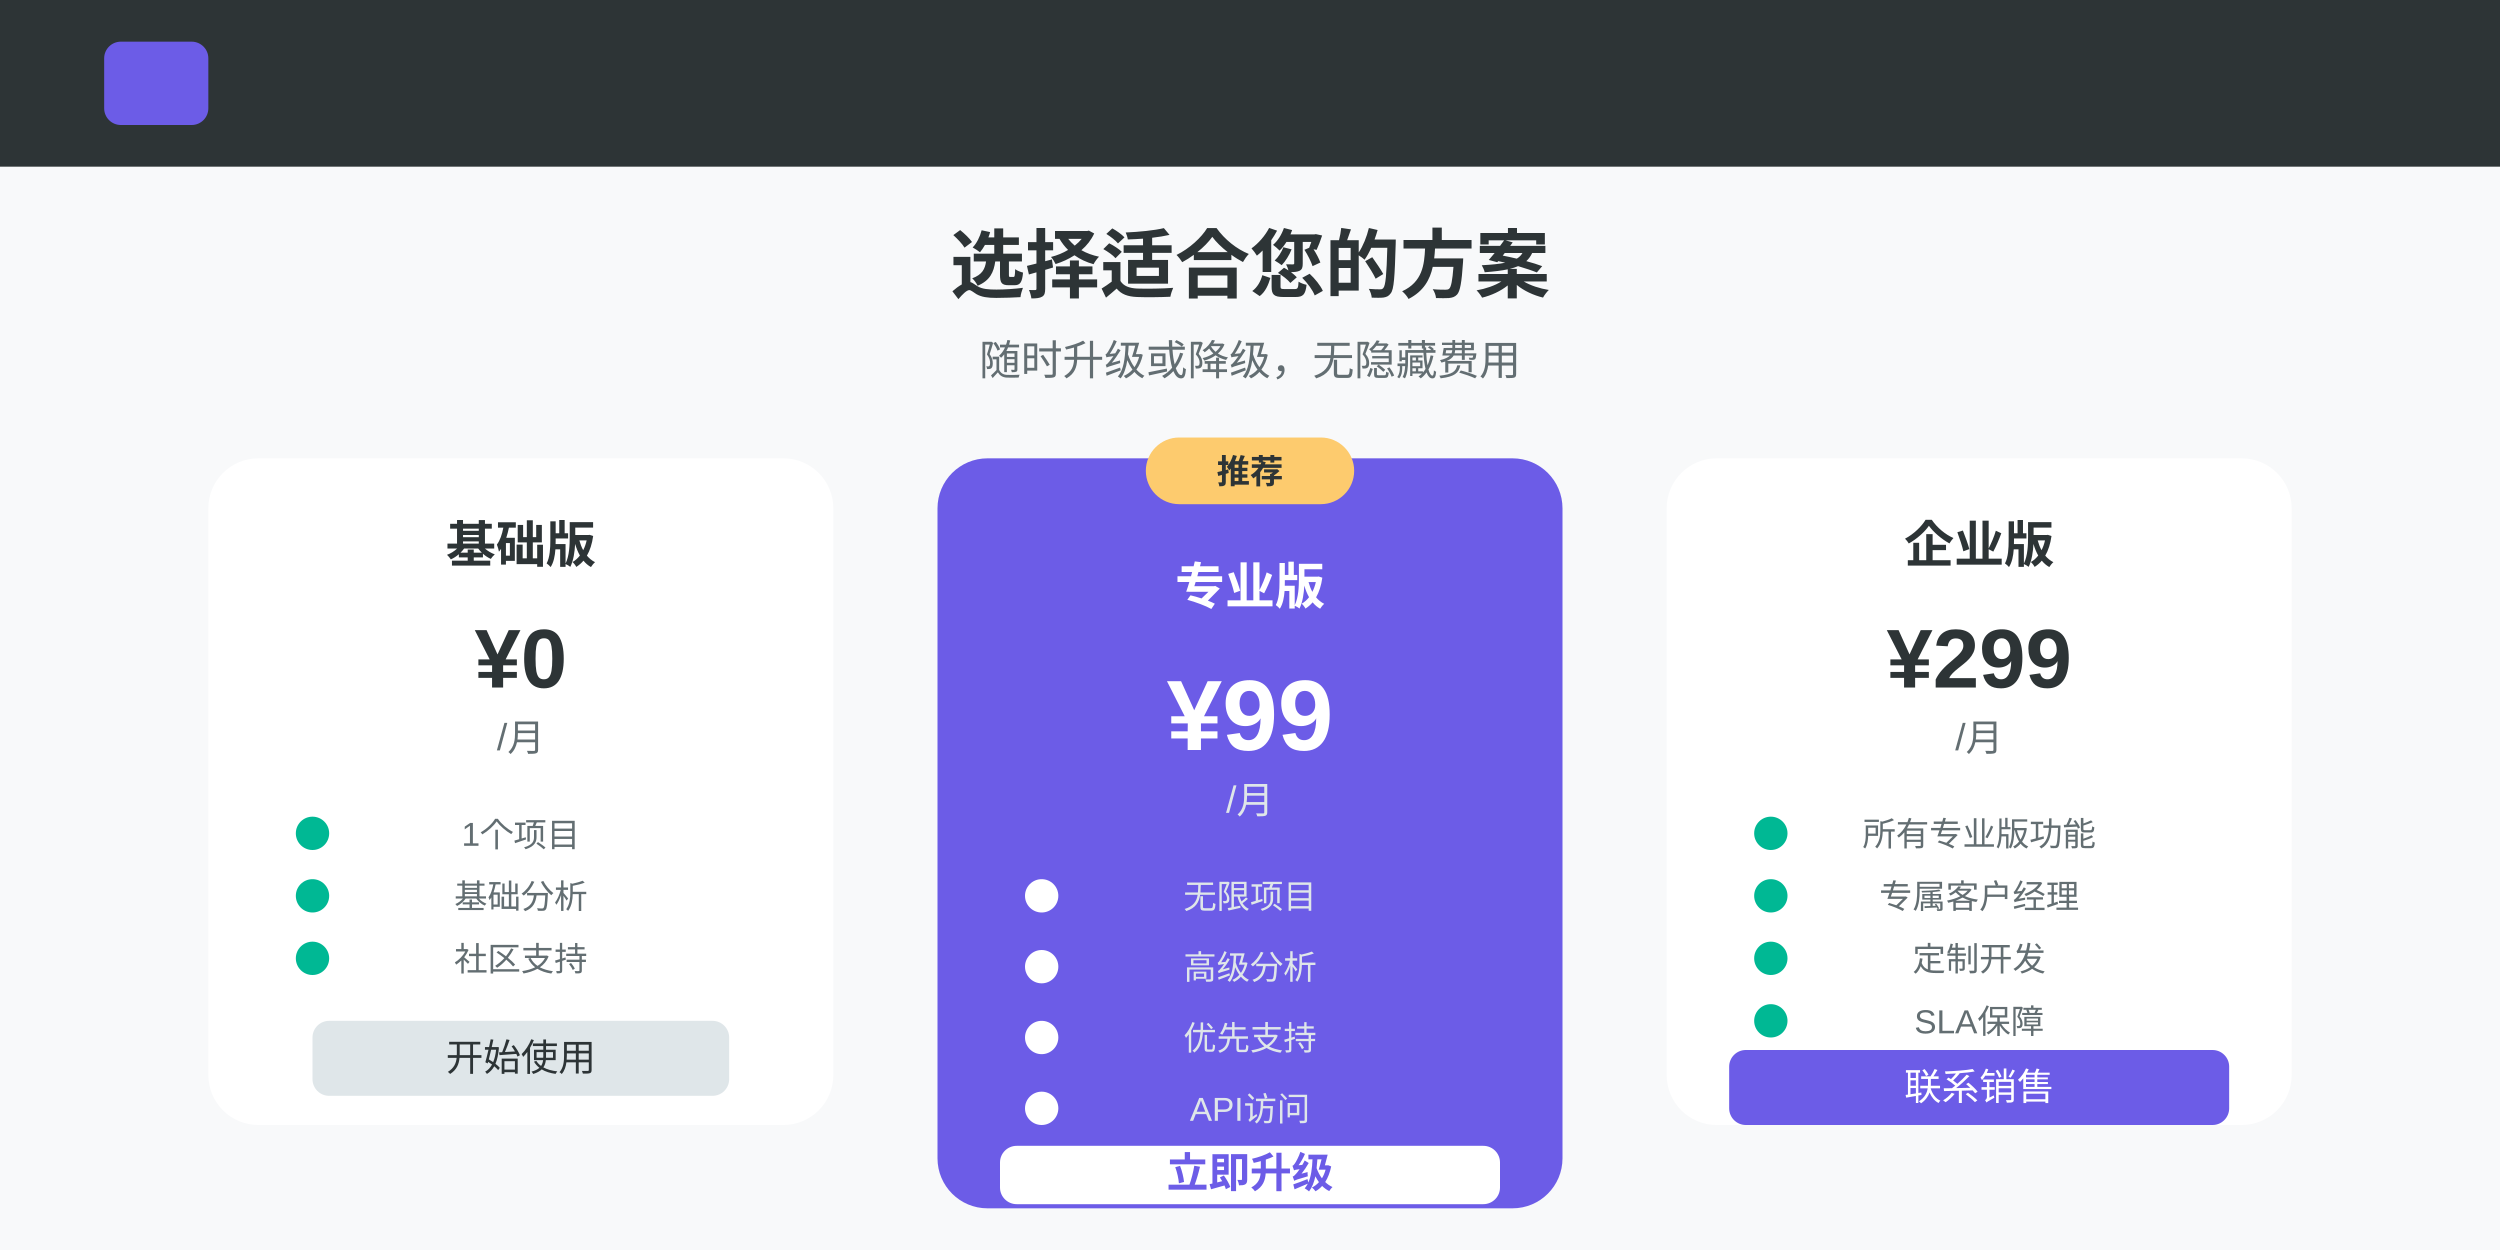
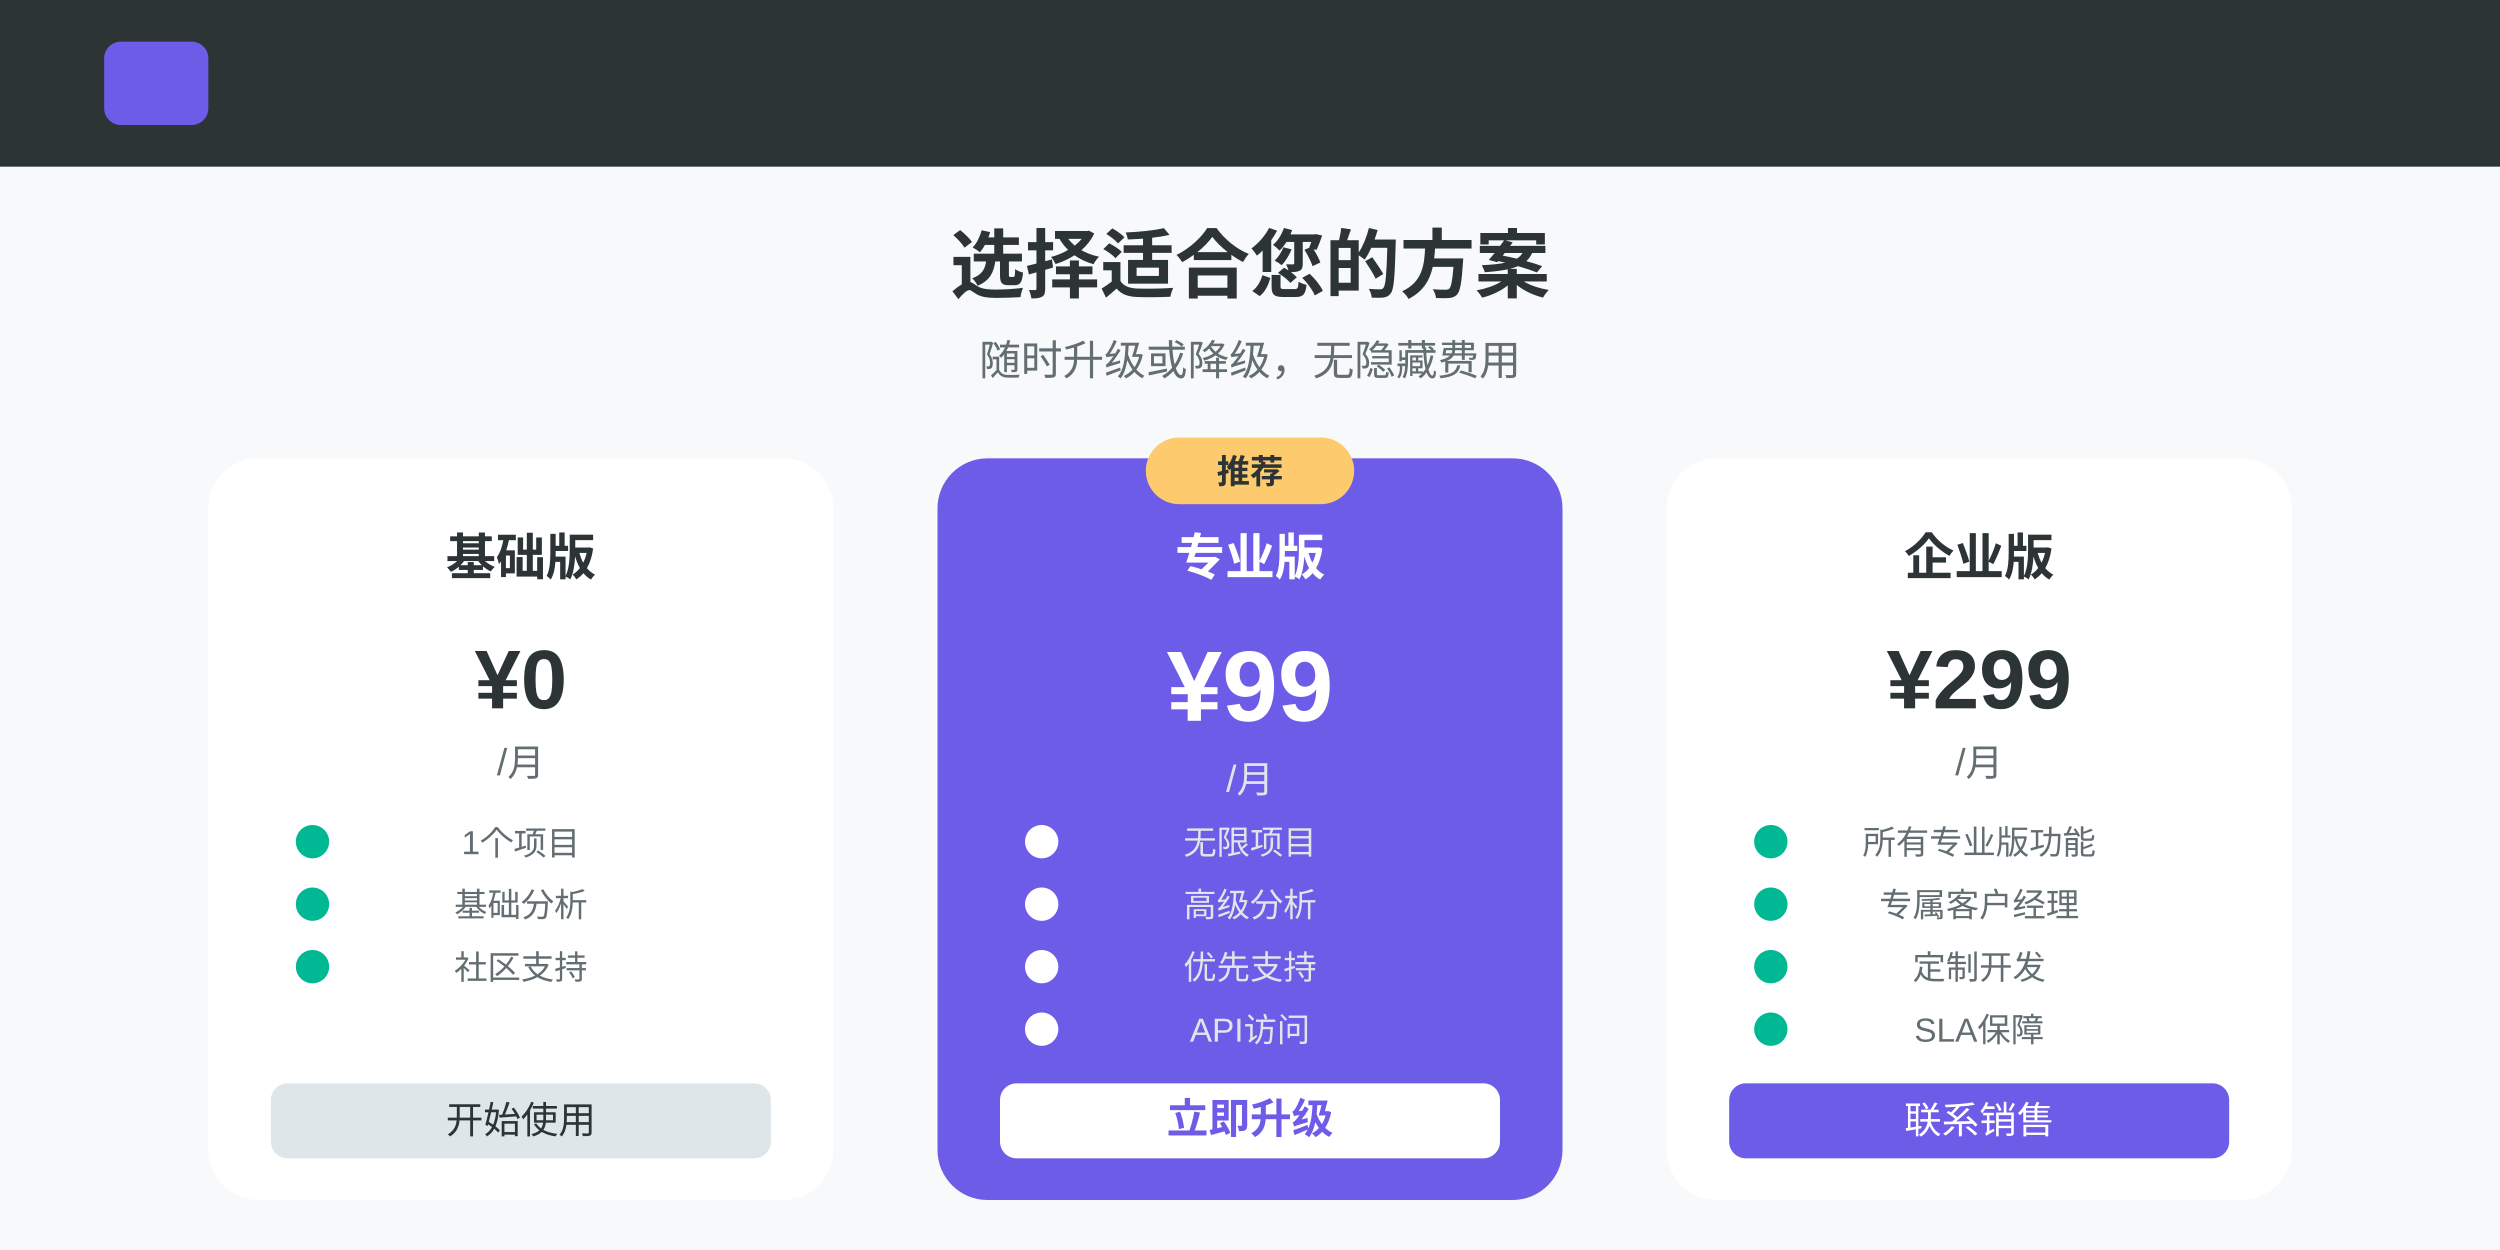
<svg xmlns="http://www.w3.org/2000/svg" viewBox="0 0 600 300">
  <rect id="background" class="background" width="600" height="300" fill="#f8f9fa" />
  <rect id="navbar" class="primary" x="0" y="0" width="600" height="40" fill="#2d3436" />
  <rect id="logo" class="accent" x="25" y="10" width="25" height="20" rx="4" fill="#6c5ce7" />
  <text id="page-title" class="text" x="300" y="70" text-anchor="middle" font-family="Arial, sans-serif" font-size="18" font-weight="bold" fill="#2d3436" data-fixed-color="black">选择适合您的方案</text>
  <text id="page-subtitle" class="text" x="300" y="90" text-anchor="middle" font-family="Arial, sans-serif" font-size="10" fill="#636e72" data-fixed-color="black">随时升级或降级，无隐藏费用</text>
-   <rect id="pricing-1" class="secondary" x="50" y="110" width="150" height="160" rx="12" fill="#ffffff" />
-   <text id="plan-1-name" class="text" x="125" y="135" text-anchor="middle" font-family="Arial, sans-serif" font-size="12" font-weight="bold" fill="#2d3436" data-fixed-color="black">基础版</text>
-   <text id="plan-1-price" class="text" x="125" y="165" text-anchor="middle" font-family="Arial, sans-serif" font-size="20" font-weight="bold" fill="#2d3436" data-fixed-color="black">¥0</text>
-   <text id="plan-1-period" class="text" x="125" y="180" text-anchor="middle" font-family="Arial, sans-serif" font-size="9" fill="#636e72" data-fixed-color="black">/月</text>
-   <circle id="plan-1-check-1" class="accent" cx="75" cy="200" r="4" fill="#00b894" />
-   <text id="plan-1-feature-1" class="text" x="125" y="203" text-anchor="middle" font-family="Arial, sans-serif" font-size="8" fill="#636e72" data-fixed-color="black">1个项目</text>
-   <circle id="plan-1-check-2" class="accent" cx="75" cy="215" r="4" fill="#00b894" />
-   <text id="plan-1-feature-2" class="text" x="125" y="218" text-anchor="middle" font-family="Arial, sans-serif" font-size="8" fill="#636e72" data-fixed-color="black">基础分析</text>
-   <circle id="plan-1-check-3" class="accent" cx="75" cy="230" r="4" fill="#00b894" />
-   <text id="plan-1-feature-3" class="text" x="125" y="233" text-anchor="middle" font-family="Arial, sans-serif" font-size="8" fill="#636e72" data-fixed-color="black">社区支持</text>
-   <rect id="plan-1-btn" class="secondary" x="75" y="245" width="100" height="18" rx="4" fill="#dfe6e9" />
-   <text id="plan-1-btn-text" class="text" x="125" y="257" text-anchor="middle" font-family="Arial, sans-serif" font-size="9" fill="#2d3436" data-fixed-color="black">开始使用</text>
-   <rect id="pricing-2" class="accent" x="225" y="110" width="150" height="180" rx="12" fill="#6c5ce7" />
+   <rect id="pricing-1" class="secondary" x="50" y="110" width="150" height="178" rx="12" fill="#ffffff" />
+   <text id="plan-1-name" class="text" x="125" y="138" text-anchor="middle" font-family="Arial, sans-serif" font-size="12" font-weight="bold" fill="#2d3436" data-fixed-color="black">基础版</text>
+   <text id="plan-1-price" class="text" x="125" y="170" text-anchor="middle" font-family="Arial, sans-serif" font-size="20" font-weight="bold" fill="#2d3436" data-fixed-color="black">¥0</text>
+   <text id="plan-1-period" class="text" x="125" y="186" text-anchor="middle" font-family="Arial, sans-serif" font-size="9" fill="#636e72" data-fixed-color="black">/月</text>
+   <circle id="plan-1-check-1" class="accent" cx="75" cy="202" r="4" fill="#00b894" />
+   <text id="plan-1-feature-1" class="text" x="125" y="205" text-anchor="middle" font-family="Arial, sans-serif" font-size="8" fill="#636e72" data-fixed-color="black">1个项目</text>
+   <circle id="plan-1-check-2" class="accent" cx="75" cy="217" r="4" fill="#00b894" />
+   <text id="plan-1-feature-2" class="text" x="125" y="220" text-anchor="middle" font-family="Arial, sans-serif" font-size="8" fill="#636e72" data-fixed-color="black">基础分析</text>
+   <circle id="plan-1-check-3" class="accent" cx="75" cy="232" r="4" fill="#00b894" />
+   <text id="plan-1-feature-3" class="text" x="125" y="235" text-anchor="middle" font-family="Arial, sans-serif" font-size="8" fill="#636e72" data-fixed-color="black">社区支持</text>
+   <rect id="plan-1-btn" class="secondary" x="65" y="260" width="120" height="18" rx="4" fill="#dfe6e9" />
+   <text id="plan-1-btn-text" class="text" x="125" y="272" text-anchor="middle" font-family="Arial, sans-serif" font-size="9" fill="#2d3436" data-fixed-color="black">开始使用</text>
+   <rect id="pricing-2" class="accent" x="225" y="110" width="150" height="178" rx="12" fill="#6c5ce7" />
  <rect id="badge-popular" class="primary" x="275" y="105" width="50" height="16" rx="8" fill="#fdcb6e" />
  <text id="badge-text" class="text" x="300" y="116" text-anchor="middle" font-family="Arial, sans-serif" font-size="8" font-weight="bold" fill="#2d3436" data-fixed-color="black">推荐</text>
-   <text id="plan-2-name" class="text" x="300" y="145" text-anchor="middle" font-family="Arial, sans-serif" font-size="12" font-weight="bold" fill="#ffffff" data-fixed-color="black">专业版</text>
-   <text id="plan-2-price" class="text" x="300" y="180" text-anchor="middle" font-family="Arial, sans-serif" font-size="24" font-weight="bold" fill="#ffffff" data-fixed-color="black">¥99</text>
-   <text id="plan-2-period" class="text" x="300" y="195" text-anchor="middle" font-family="Arial, sans-serif" font-size="9" fill="#dfe6e9" data-fixed-color="black">/月</text>
-   <circle id="plan-2-check-1" class="primary" cx="250" cy="215" r="4" fill="#ffffff" />
-   <text id="plan-2-feature-1" class="text" x="300" y="218" text-anchor="middle" font-family="Arial, sans-serif" font-size="8" fill="#dfe6e9" data-fixed-color="black">无限项目</text>
-   <circle id="plan-2-check-2" class="primary" cx="250" cy="232" r="4" fill="#ffffff" />
-   <text id="plan-2-feature-2" class="text" x="300" y="235" text-anchor="middle" font-family="Arial, sans-serif" font-size="8" fill="#dfe6e9" data-fixed-color="black">高级分析</text>
-   <circle id="plan-2-check-3" class="primary" cx="250" cy="249" r="4" fill="#ffffff" />
-   <text id="plan-2-feature-3" class="text" x="300" y="252" text-anchor="middle" font-family="Arial, sans-serif" font-size="8" fill="#dfe6e9" data-fixed-color="black">优先支持</text>
-   <circle id="plan-2-check-4" class="primary" cx="250" cy="266" r="4" fill="#ffffff" />
-   <text id="plan-2-feature-4" class="text" x="300" y="269" text-anchor="middle" font-family="Arial, sans-serif" font-size="8" fill="#dfe6e9" data-fixed-color="black">API访问</text>
-   <rect id="plan-2-btn" class="primary" x="240" y="275" width="120" height="14" rx="4" fill="#ffffff" />
-   <text id="plan-2-btn-text" class="text" x="300" y="285" text-anchor="middle" font-family="Arial, sans-serif" font-size="10" font-weight="bold" fill="#6c5ce7" data-fixed-color="black">立即升级</text>
-   <rect id="pricing-3" class="secondary" x="400" y="110" width="150" height="160" rx="12" fill="#ffffff" />
-   <text id="plan-3-name" class="text" x="475" y="135" text-anchor="middle" font-family="Arial, sans-serif" font-size="12" font-weight="bold" fill="#2d3436" data-fixed-color="black">企业版</text>
-   <text id="plan-3-price" class="text" x="475" y="165" text-anchor="middle" font-family="Arial, sans-serif" font-size="20" font-weight="bold" fill="#2d3436" data-fixed-color="black">¥299</text>
-   <text id="plan-3-period" class="text" x="475" y="180" text-anchor="middle" font-family="Arial, sans-serif" font-size="9" fill="#636e72" data-fixed-color="black">/月</text>
-   <circle id="plan-3-check-1" class="accent" cx="425" cy="200" r="4" fill="#00b894" />
-   <text id="plan-3-feature-1" class="text" x="475" y="203" text-anchor="middle" font-family="Arial, sans-serif" font-size="8" fill="#636e72" data-fixed-color="black">所有专业版功能</text>
-   <circle id="plan-3-check-2" class="accent" cx="425" cy="215" r="4" fill="#00b894" />
-   <text id="plan-3-feature-2" class="text" x="475" y="218" text-anchor="middle" font-family="Arial, sans-serif" font-size="8" fill="#636e72" data-fixed-color="black">专属客户经理</text>
-   <circle id="plan-3-check-3" class="accent" cx="425" cy="230" r="4" fill="#00b894" />
-   <text id="plan-3-feature-3" class="text" x="475" y="233" text-anchor="middle" font-family="Arial, sans-serif" font-size="8" fill="#636e72" data-fixed-color="black">定制开发</text>
-   <circle id="plan-3-check-4" class="accent" cx="425" cy="245" r="4" fill="#00b894" />
-   <text id="plan-3-feature-4" class="text" x="475" y="248" text-anchor="middle" font-family="Arial, sans-serif" font-size="8" fill="#636e72" data-fixed-color="black">SLA保障</text>
-   <rect id="plan-3-btn" class="accent" x="415" y="252" width="120" height="18" rx="4" fill="#6c5ce7" />
-   <text id="plan-3-btn-text" class="text" x="475" y="264" text-anchor="middle" font-family="Arial, sans-serif" font-size="9" fill="#ffffff" data-fixed-color="black">联系销售</text>
+   <text id="plan-2-name" class="text" x="300" y="138" text-anchor="middle" font-family="Arial, sans-serif" font-size="12" font-weight="bold" fill="#ffffff" data-fixed-color="black">专业版</text>
+   <text id="plan-2-price" class="text" x="300" y="173" text-anchor="middle" font-family="Arial, sans-serif" font-size="24" font-weight="bold" fill="#ffffff" data-fixed-color="black">¥99</text>
+   <text id="plan-2-period" class="text" x="300" y="190" text-anchor="middle" font-family="Arial, sans-serif" font-size="9" fill="#dfe6e9" data-fixed-color="black">/月</text>
+   <circle id="plan-2-check-1" class="primary" cx="250" cy="202" r="4" fill="#ffffff" />
+   <text id="plan-2-feature-1" class="text" x="300" y="205" text-anchor="middle" font-family="Arial, sans-serif" font-size="8" fill="#dfe6e9" data-fixed-color="black">无限项目</text>
+   <circle id="plan-2-check-2" class="primary" cx="250" cy="217" r="4" fill="#ffffff" />
+   <text id="plan-2-feature-2" class="text" x="300" y="220" text-anchor="middle" font-family="Arial, sans-serif" font-size="8" fill="#dfe6e9" data-fixed-color="black">高级分析</text>
+   <circle id="plan-2-check-3" class="primary" cx="250" cy="232" r="4" fill="#ffffff" />
+   <text id="plan-2-feature-3" class="text" x="300" y="235" text-anchor="middle" font-family="Arial, sans-serif" font-size="8" fill="#dfe6e9" data-fixed-color="black">优先支持</text>
+   <circle id="plan-2-check-4" class="primary" cx="250" cy="247" r="4" fill="#ffffff" />
+   <text id="plan-2-feature-4" class="text" x="300" y="250" text-anchor="middle" font-family="Arial, sans-serif" font-size="8" fill="#dfe6e9" data-fixed-color="black">API访问</text>
+   <rect id="plan-2-btn" class="primary" x="240" y="260" width="120" height="18" rx="4" fill="#ffffff" />
+   <text id="plan-2-btn-text" class="text" x="300" y="272" text-anchor="middle" font-family="Arial, sans-serif" font-size="10" font-weight="bold" fill="#6c5ce7" data-fixed-color="black">立即升级</text>
+   <rect id="pricing-3" class="secondary" x="400" y="110" width="150" height="178" rx="12" fill="#ffffff" />
+   <text id="plan-3-name" class="text" x="475" y="138" text-anchor="middle" font-family="Arial, sans-serif" font-size="12" font-weight="bold" fill="#2d3436" data-fixed-color="black">企业版</text>
+   <text id="plan-3-price" class="text" x="475" y="170" text-anchor="middle" font-family="Arial, sans-serif" font-size="20" font-weight="bold" fill="#2d3436" data-fixed-color="black">¥299</text>
+   <text id="plan-3-period" class="text" x="475" y="186" text-anchor="middle" font-family="Arial, sans-serif" font-size="9" fill="#636e72" data-fixed-color="black">/月</text>
+   <circle id="plan-3-check-1" class="accent" cx="425" cy="202" r="4" fill="#00b894" />
+   <text id="plan-3-feature-1" class="text" x="475" y="205" text-anchor="middle" font-family="Arial, sans-serif" font-size="8" fill="#636e72" data-fixed-color="black">所有专业版功能</text>
+   <circle id="plan-3-check-2" class="accent" cx="425" cy="217" r="4" fill="#00b894" />
+   <text id="plan-3-feature-2" class="text" x="475" y="220" text-anchor="middle" font-family="Arial, sans-serif" font-size="8" fill="#636e72" data-fixed-color="black">专属客户经理</text>
+   <circle id="plan-3-check-3" class="accent" cx="425" cy="232" r="4" fill="#00b894" />
+   <text id="plan-3-feature-3" class="text" x="475" y="235" text-anchor="middle" font-family="Arial, sans-serif" font-size="8" fill="#636e72" data-fixed-color="black">定制开发</text>
+   <circle id="plan-3-check-4" class="accent" cx="425" cy="247" r="4" fill="#00b894" />
+   <text id="plan-3-feature-4" class="text" x="475" y="250" text-anchor="middle" font-family="Arial, sans-serif" font-size="8" fill="#636e72" data-fixed-color="black">SLA保障</text>
+   <rect id="plan-3-btn" class="accent" x="415" y="260" width="120" height="18" rx="4" fill="#6c5ce7" />
+   <text id="plan-3-btn-text" class="text" x="475" y="272" text-anchor="middle" font-family="Arial, sans-serif" font-size="9" fill="#ffffff" data-fixed-color="black">联系销售</text>
</svg>
